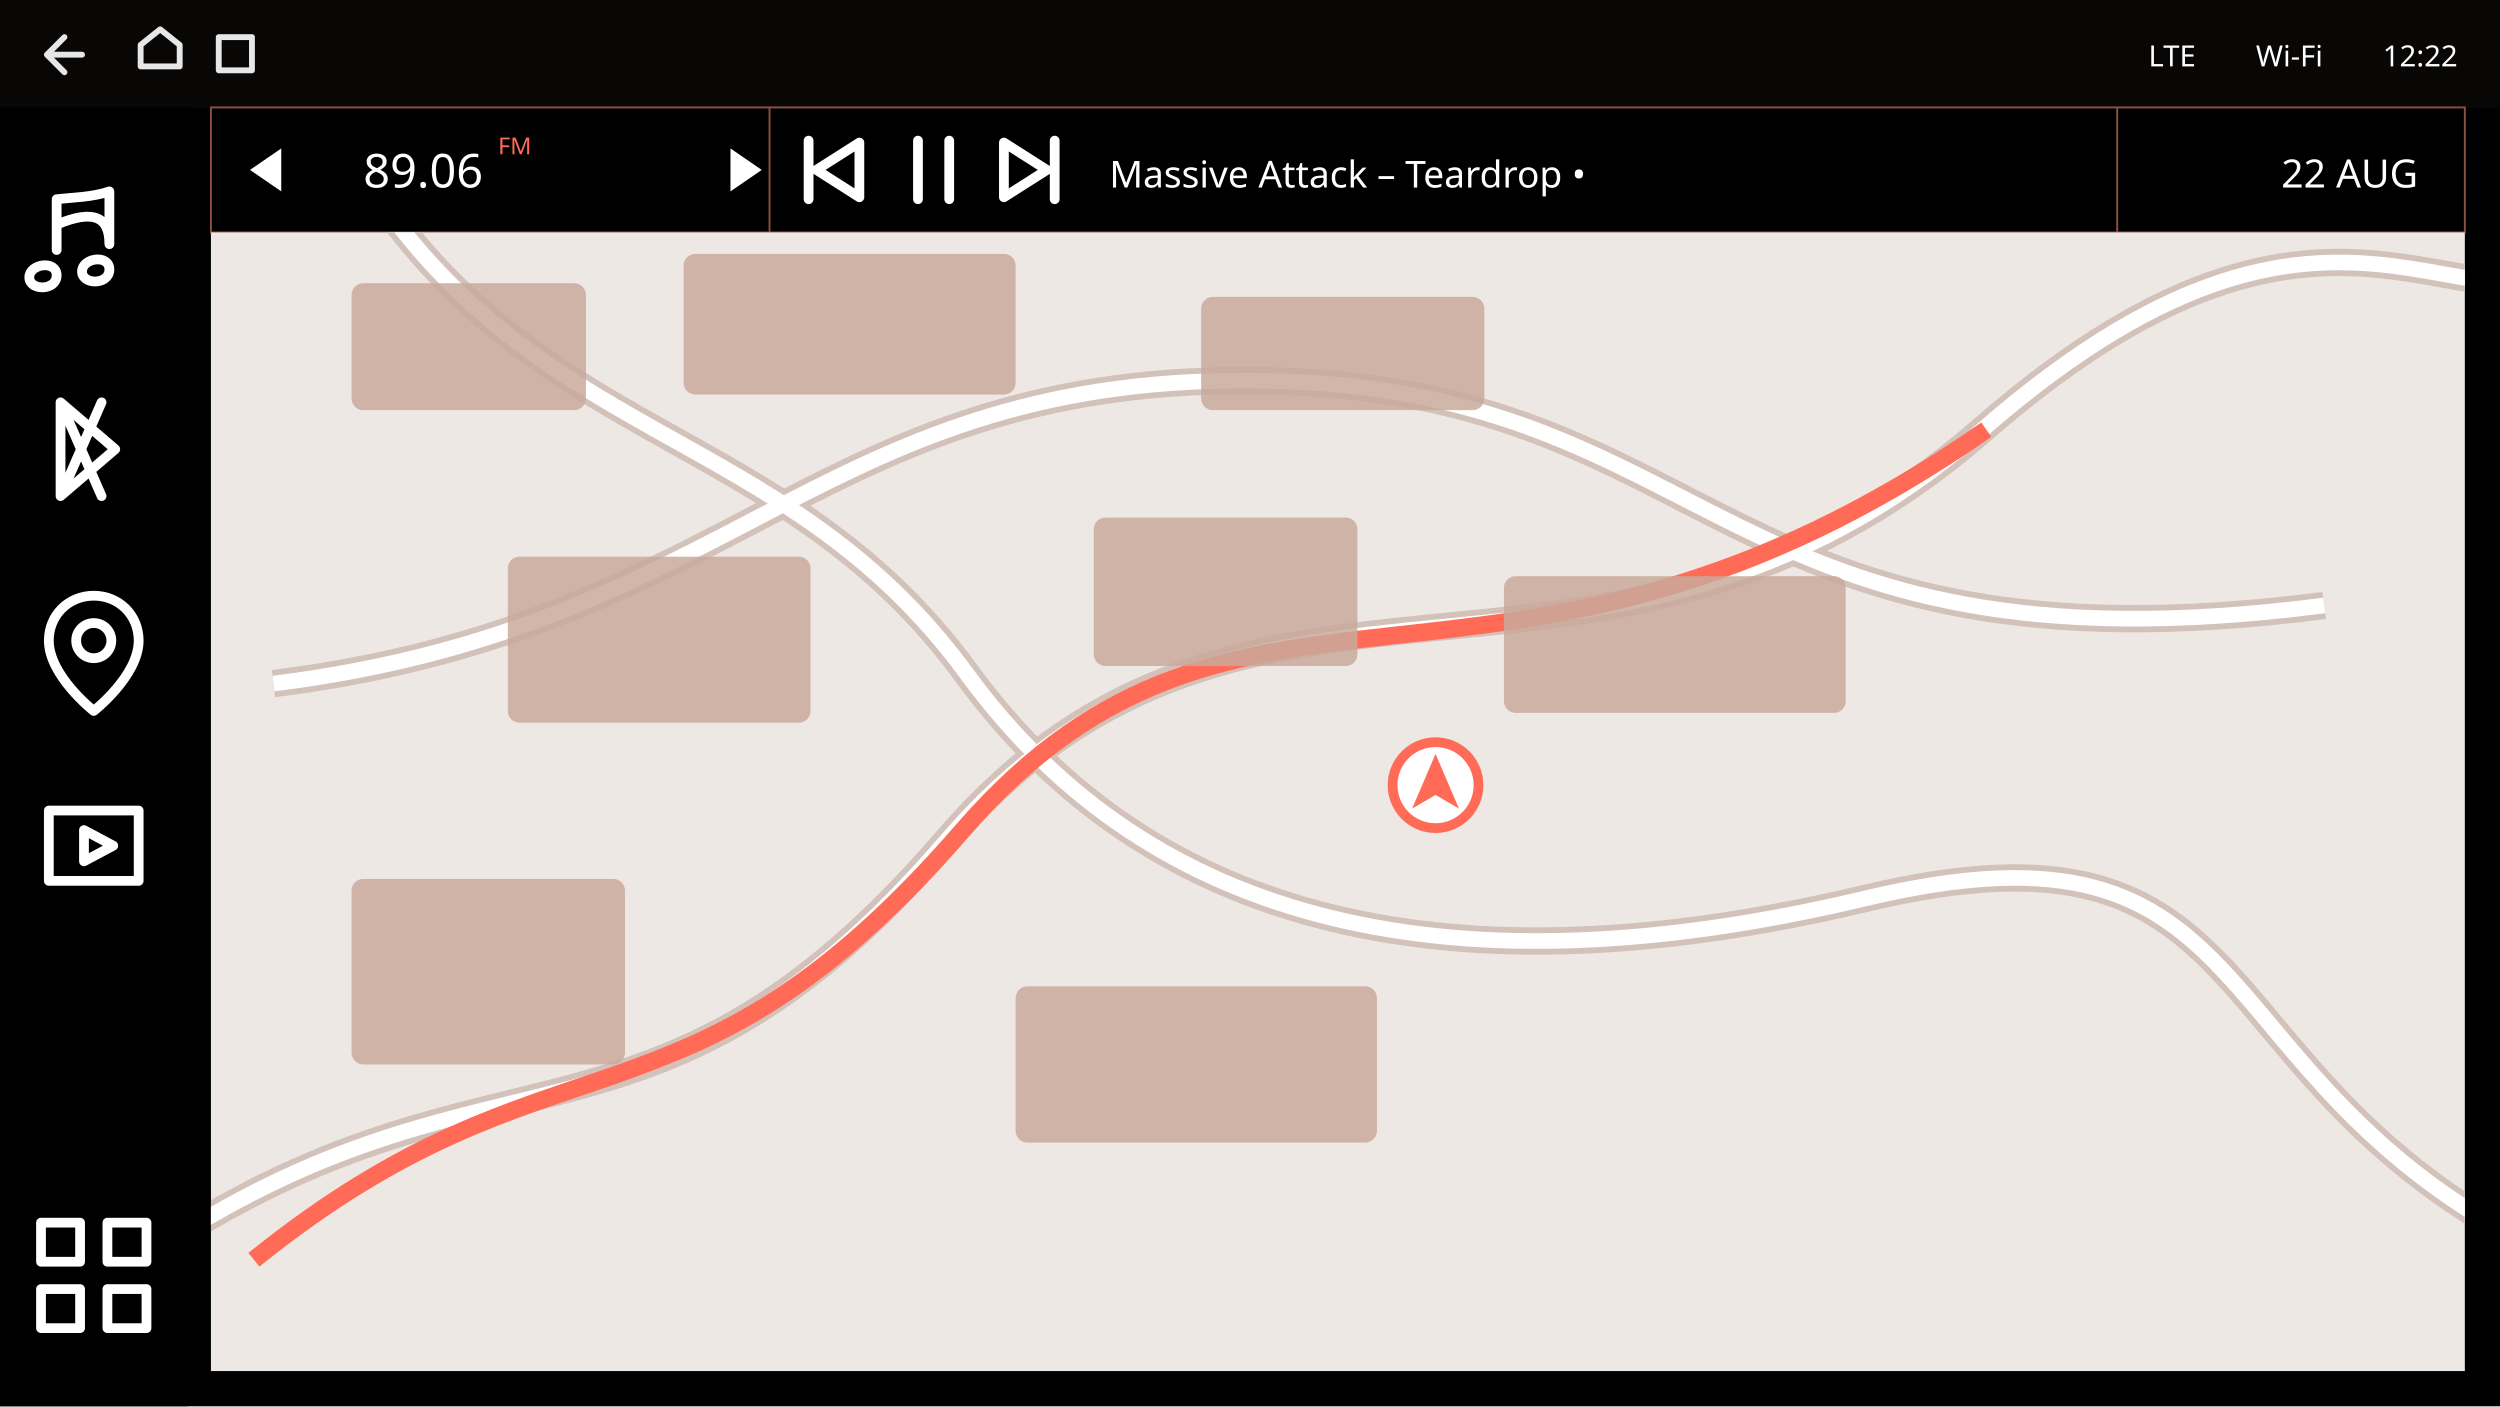
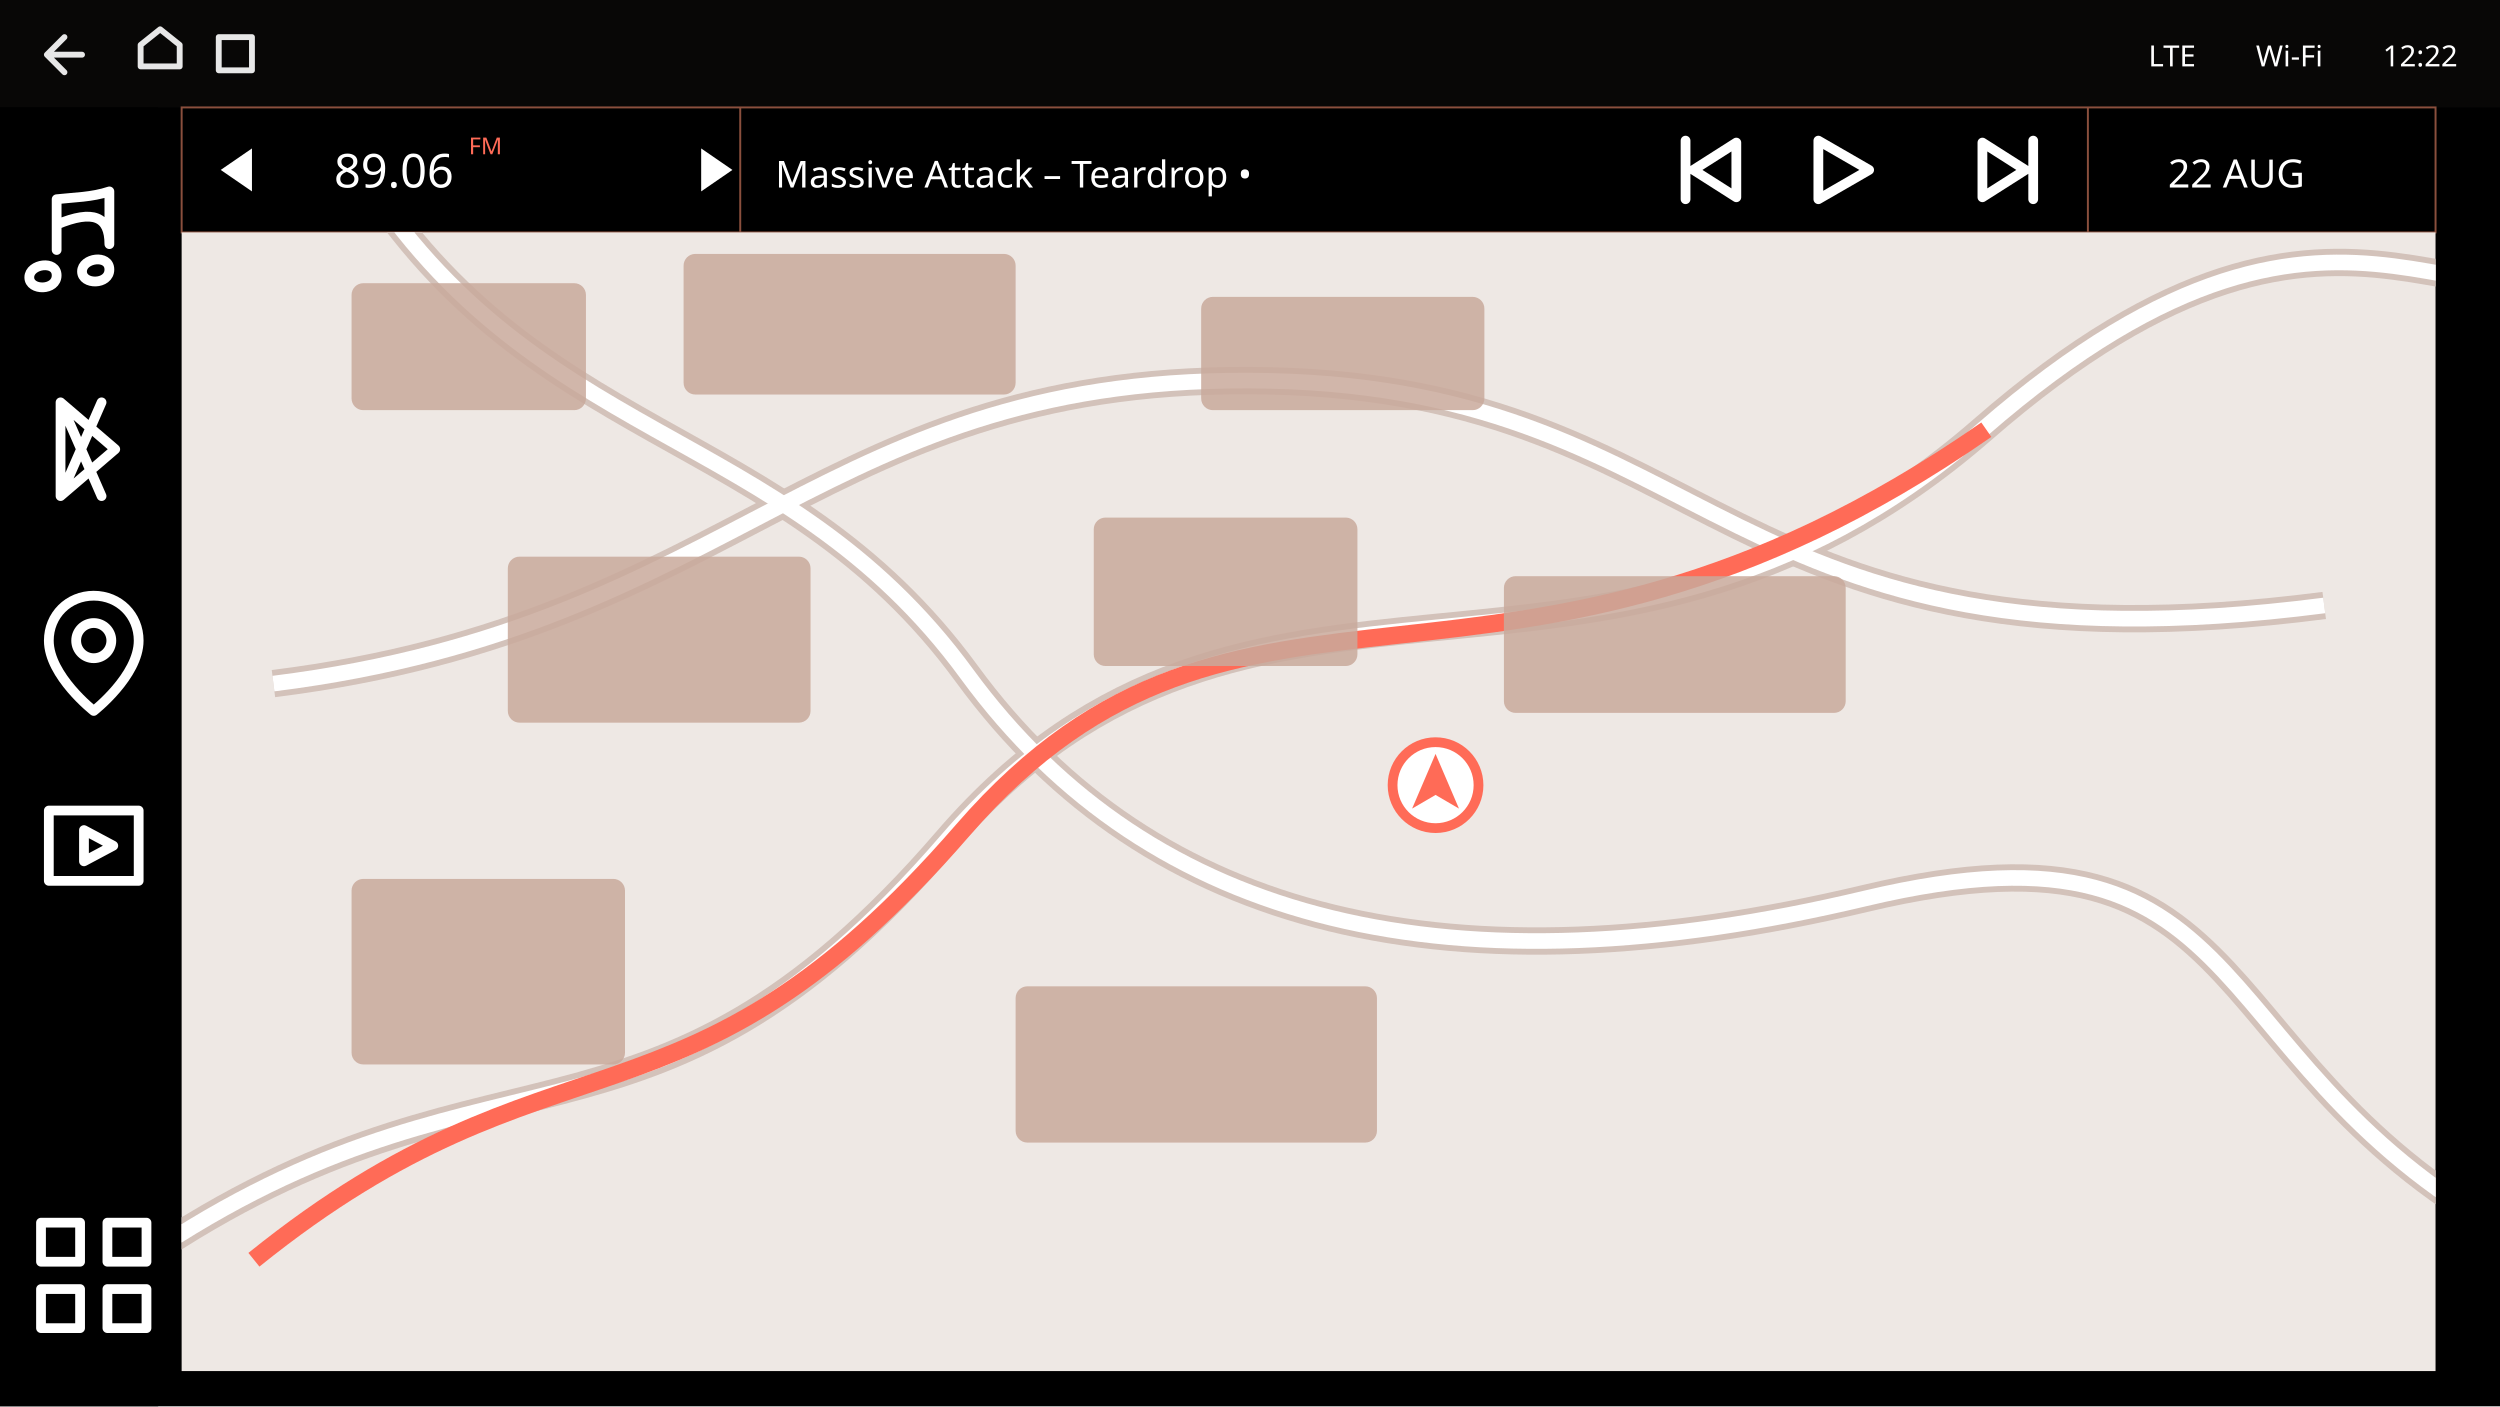
<svg xmlns="http://www.w3.org/2000/svg" width="1280" height="720" viewBox="0 0 1280 720">
  <rect width="1280" height="720" fill="#000000" />
  <rect x="0" y="0" width="1280" height="55" fill="#080706" />
  <g fill="none" stroke="#FFFFFF" stroke-width="3" stroke-linecap="round" stroke-linejoin="round" opacity="0.9">
    <path d="M24 28h18m-9-9-9 9 9 9" />
    <path d="M72 34V23l10-8 10 8v11z" />
    <path d="M112 19h17v17h-17z" />
  </g>
  <g fill="#FFFFFF" font-family="sans-serif" font-size="15">
    <text x="1100" y="34">LTE</text>
    <text x="1155" y="34">Wi-Fi</text>
    <text x="1220" y="34">12:22</text>
  </g>
-   <rect x="108" y="55" width="1154" height="64" fill="#000000" stroke="#8A4F3D" />
-   <path d="M394 55v64M1084 55v64" stroke="#8A4F3D" />
+   <rect x="93" y="55" width="1154" height="64" fill="#000000" stroke="#8A4F3D" />
+   <path d="M379 55v64M1069 55v64" stroke="#8A4F3D" />
  <g fill="#FFFFFF">
-     <path d="M128 87l16-11v22zM374 76l16 11-16 11z" />
-     <text x="186" y="96" font-family="sans-serif" font-size="24">89.06</text>
-     <text x="255" y="79" fill="#FF6B57" font-family="sans-serif" font-size="12">FM</text>
+     <path d="M113 87l16-11v22zM359 76l16 11-16 11z" />
+     <text x="171" y="96" font-family="sans-serif" font-size="24">89.06</text>
+     <text x="240" y="79" fill="#FF6B57" font-family="sans-serif" font-size="12">FM</text>
  </g>
  <g fill="none" stroke="#FFFFFF" stroke-width="5" stroke-linecap="round" stroke-linejoin="round">
-     <path d="M414 72v30m26-29-22 14 22 14z" />
-     <path d="M470 72v30m16-30v30" />
-     <path d="M540 72v30m-26-29 22 14-22 14z" />
+     <path d="M863 72v30m26-29-22 14 22 14z" />
+     <path d="M931 72l26 15-26 15z" />
+     <path d="M1041 72v30m-26-29 22 14-22 14z" />
  </g>
-   <text x="568" y="96" fill="#FFFFFF" font-family="sans-serif" font-size="19">Massive Attack – Teardrop   •</text>
-   <text x="1168" y="96" fill="#FFFFFF" font-family="sans-serif" font-size="20">22 AUG</text>
+   <text x="397" y="96" fill="#FFFFFF" font-family="sans-serif" font-size="19">Massive Attack – Teardrop   •</text>
+   <text x="1110" y="96" fill="#FFFFFF" font-family="sans-serif" font-size="20">22 AUG</text>
  <clipPath id="mapClip">
-     <rect x="108" y="119" width="1154" height="583" />
+     <rect x="93" y="119" width="1154" height="583" />
  </clipPath>
  <g clip-path="url(#mapClip)">
-     <rect x="108" y="119" width="1154" height="583" fill="#EEE8E4" />
+     <rect x="93" y="119" width="1154" height="583" fill="#EEE8E4" />
    <g fill="none" stroke="#D3C2BA" stroke-width="14">
      <path d="M65 650C250 520 330 610 485 430S820 390 1015 220 1270 200 1350 120" />
      <path d="M180 80C270 230 400 215 495 345S745 510 955 460 1120 550 1300 640" />
      <path d="M140 350C380 320 420 190 650 195S880 350 1190 310" />
    </g>
    <g fill="none" stroke="#FFFFFF" stroke-width="8">
      <path d="M65 650C250 520 330 610 485 430S820 390 1015 220 1270 200 1350 120" />
      <path d="M180 80C270 230 400 215 495 345S745 510 955 460 1120 550 1300 640" />
      <path d="M140 350C380 320 420 190 650 195S880 350 1190 310" />
    </g>
    <path d="M130 645C285 520 350 590 493 425S770 392 1017 220" fill="none" stroke="#FF6B57" stroke-width="9" />
    <g fill="#C9A99B" opacity="0.85">
      <rect x="180" y="145" width="120" height="65" rx="6" />
      <rect x="350" y="130" width="170" height="72" rx="6" />
      <rect x="615" y="152" width="145" height="58" rx="6" />
      <rect x="260" y="285" width="155" height="85" rx="6" />
      <rect x="560" y="265" width="135" height="76" rx="6" />
      <rect x="770" y="295" width="175" height="70" rx="6" />
      <rect x="180" y="450" width="140" height="95" rx="6" />
      <rect x="520" y="505" width="185" height="80" rx="6" />
    </g>
    <circle cx="735" cy="402" r="22" fill="#FFFFFF" stroke="#FF6B57" stroke-width="5" />
    <path d="M735 386l12 28-12-7-12 7z" fill="#FF6B57" />
  </g>
-   <rect x="0" y="55" width="96" height="665" fill="#000000" />
+   <rect x="0" y="55" width="81" height="665" fill="#000000" />
  <g fill="none" stroke="#FFFFFF" stroke-width="5" stroke-linecap="round" stroke-linejoin="round">
    <path d="M29 102v26m0-13c19-8 27-4 27 10V98c-9 3-18 3-27 4zm0 26c0 8-14 8-14 1s14-9 14-1zm27-3c0 8-14 8-14 1s14-9 14-1" />
    <path d="M31 206l28 24-28 24v-48zm0 0 21 48m0-48-21 48" />
    <path d="M48 305c-13 0-23 10-23 23 0 18 23 36 23 36s23-18 23-36c0-13-10-23-23-23zm0 14a9 9 0 1 0 0 18 9 9 0 0 0 0-18z" />
    <path d="M25 415h46v36H25zm18 10 15 8-15 8z" />
    <path d="M21 626h20v20H21zm34 0h20v20H55zM21 660h20v20H21zm34 0h20v20H55z" />
  </g>
</svg>
